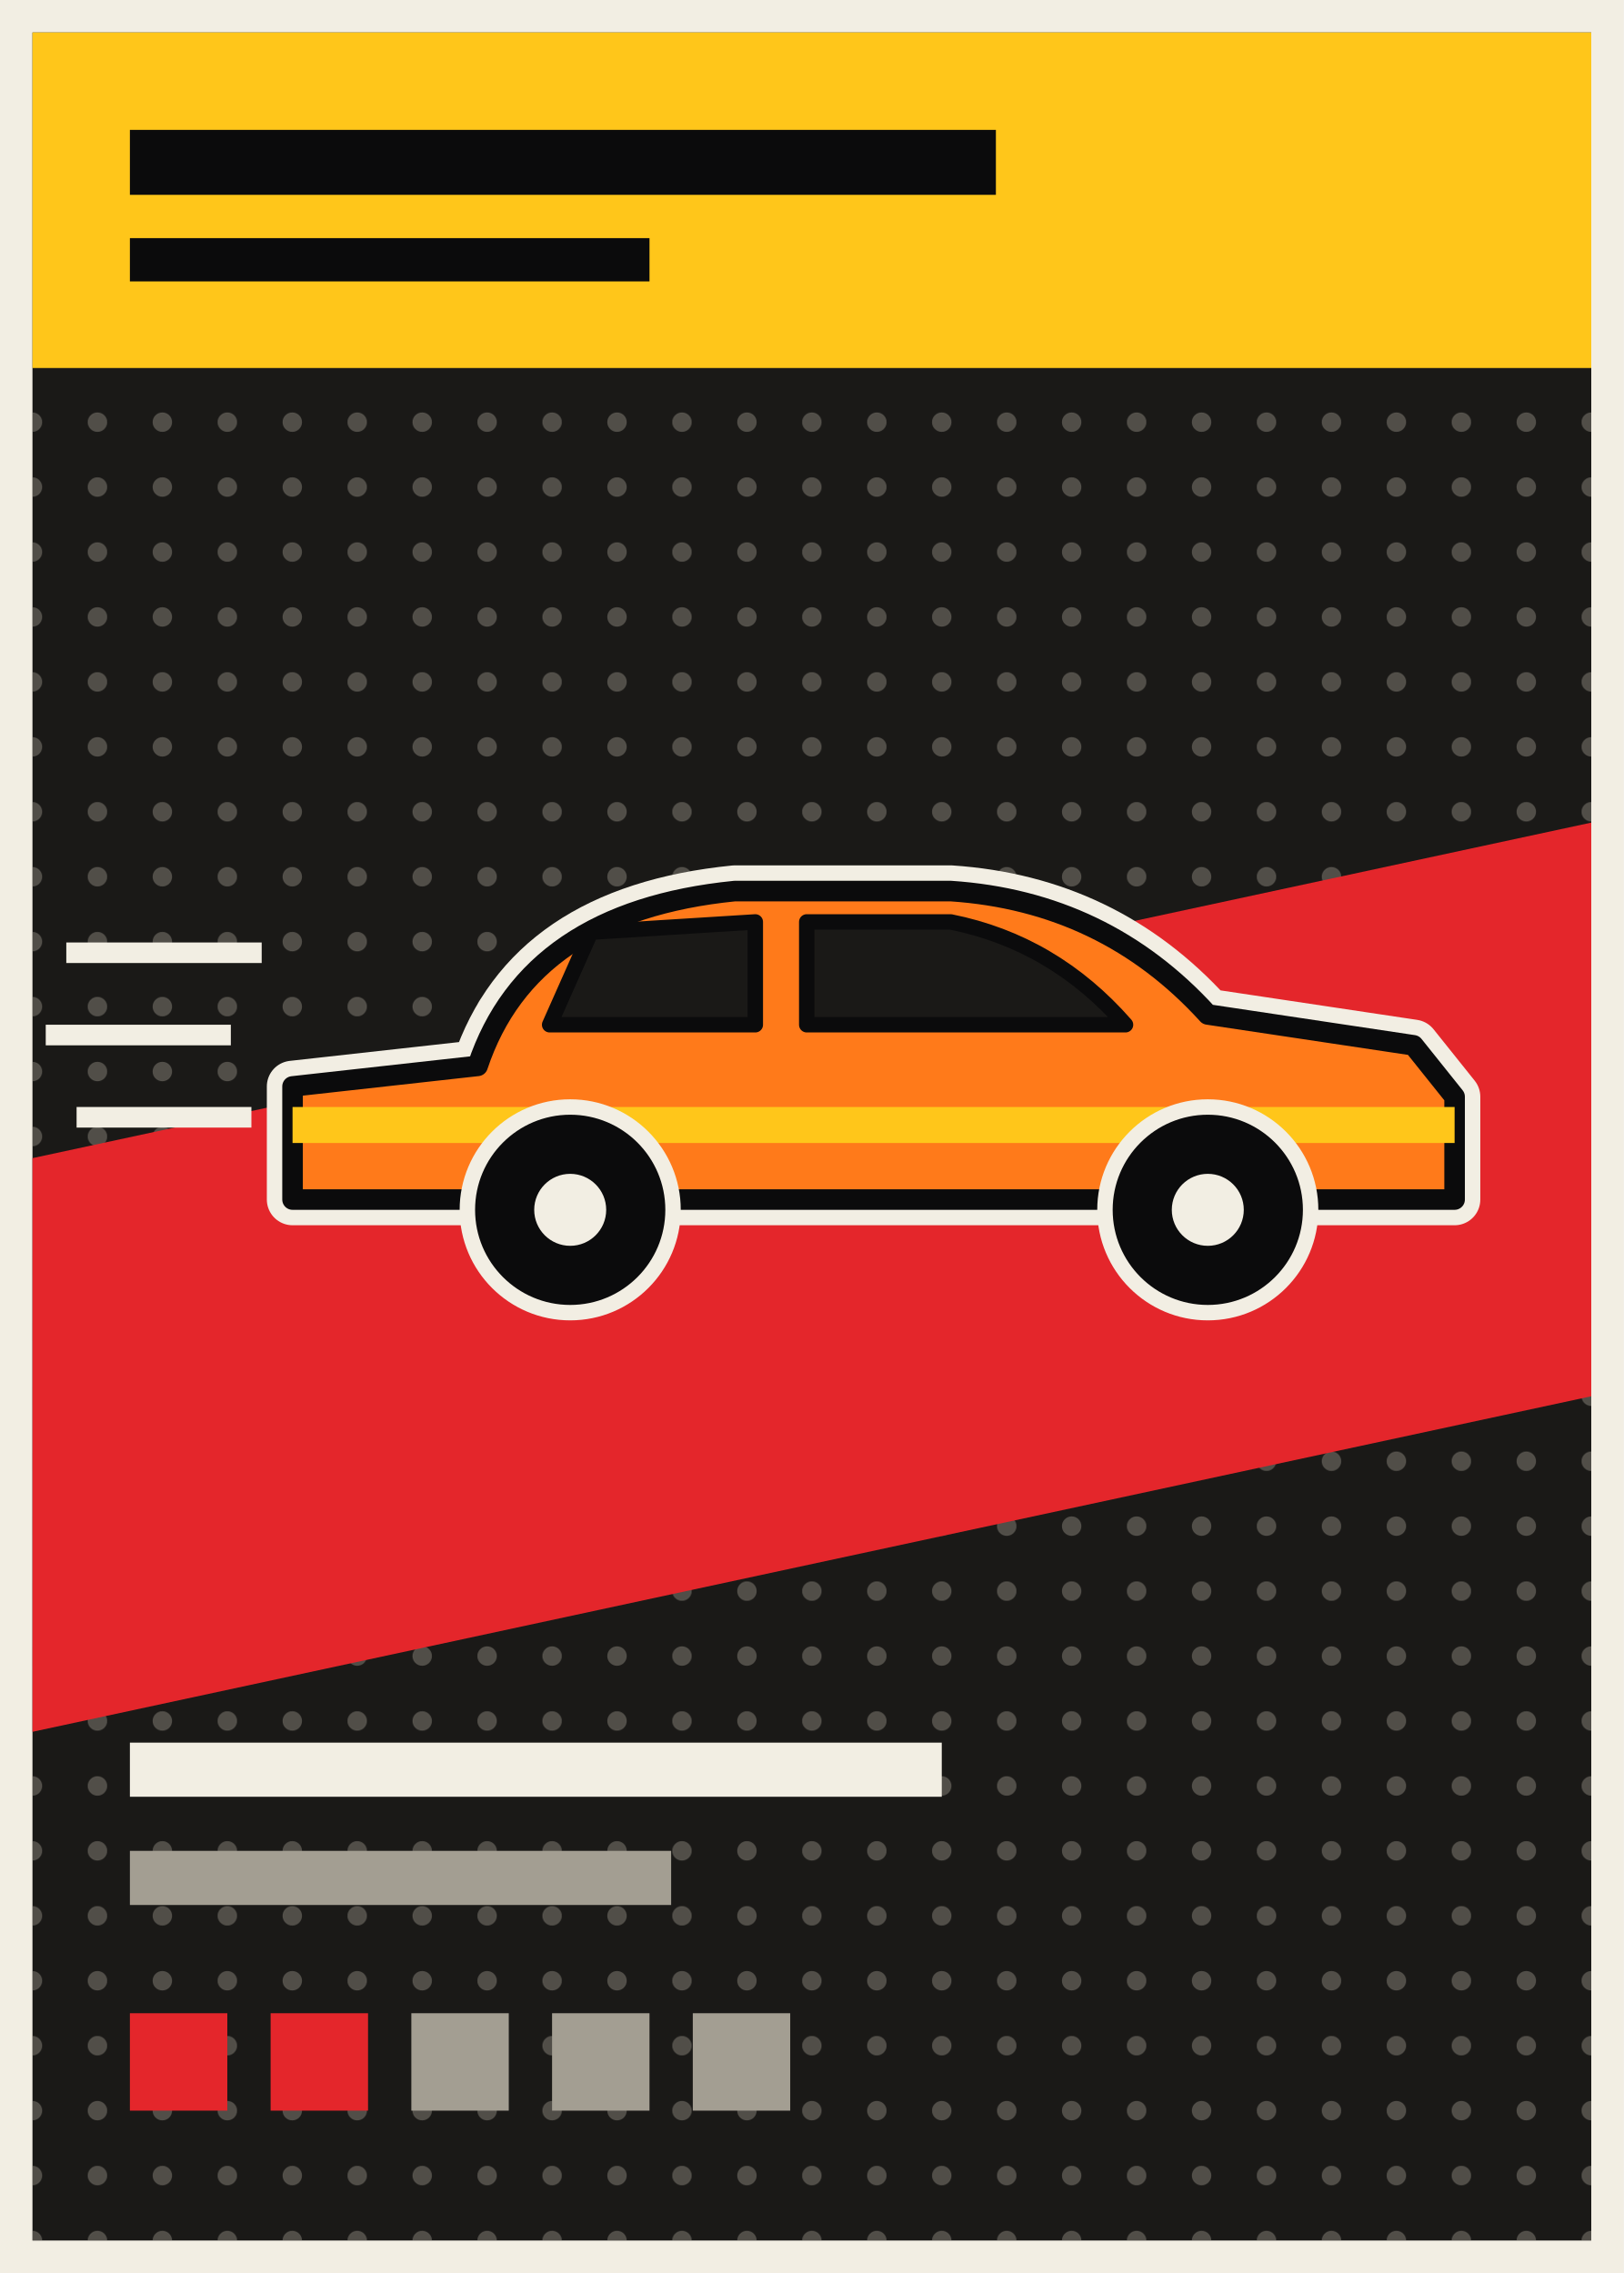
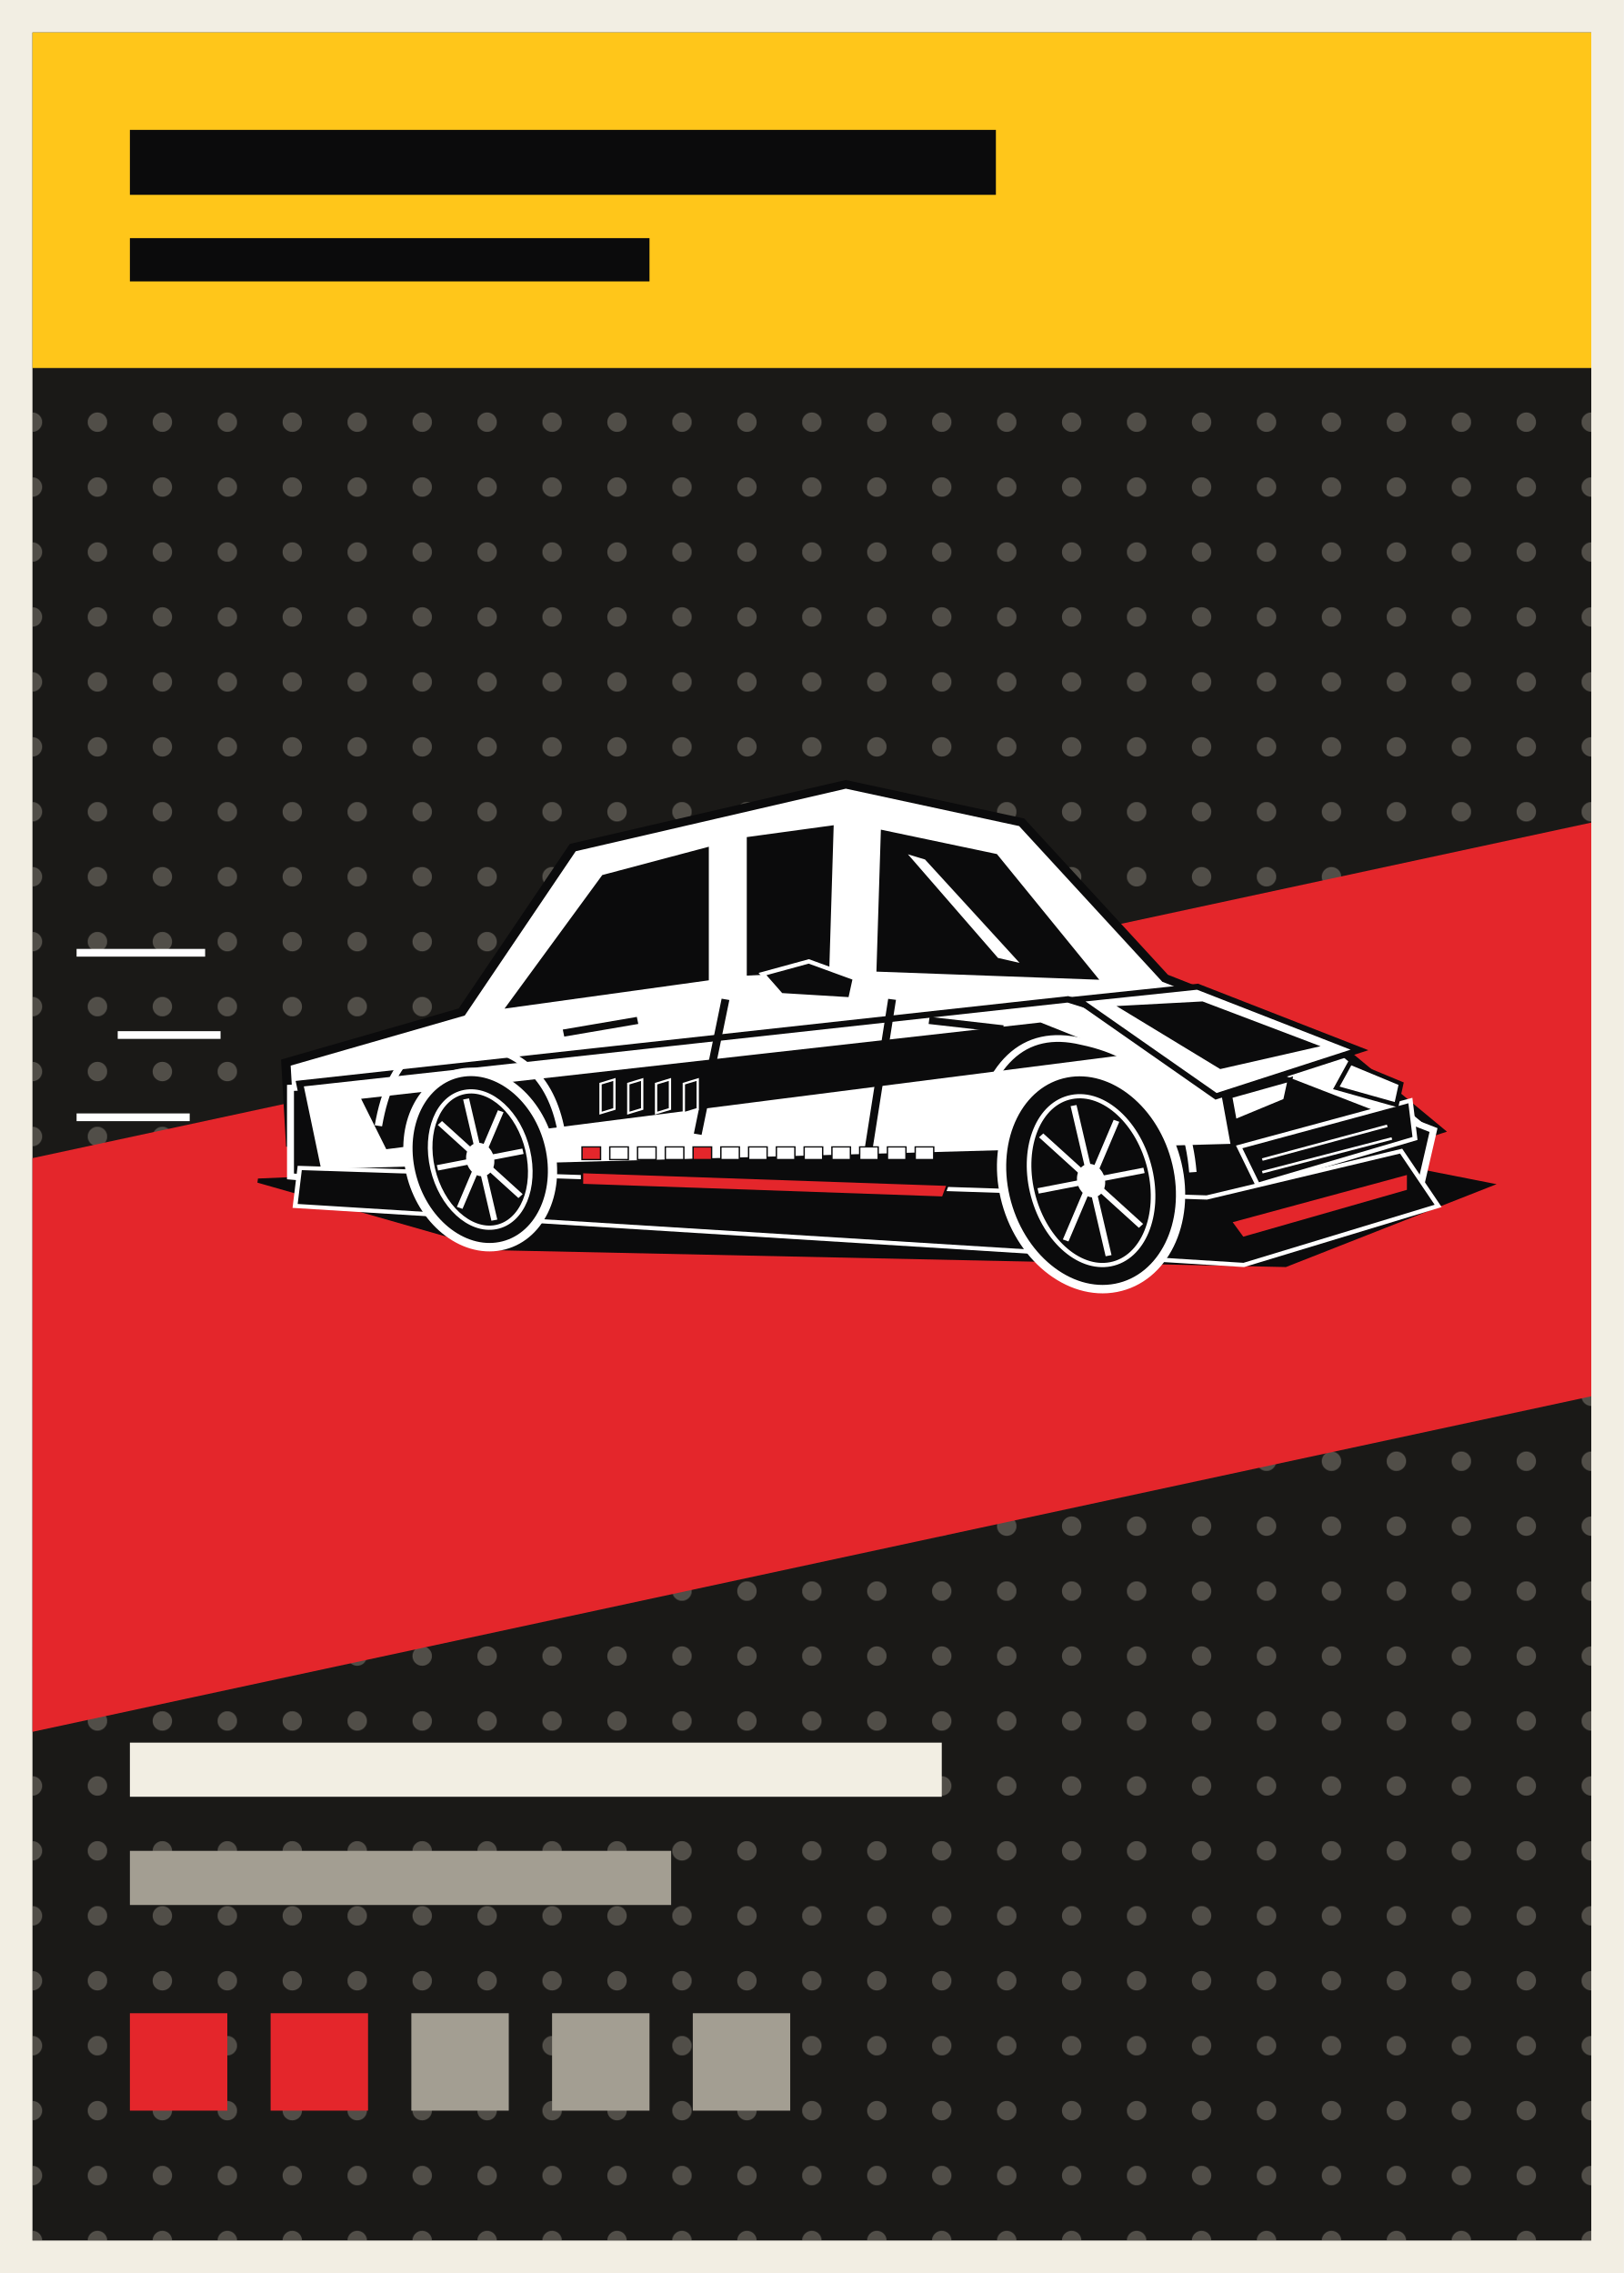
<svg xmlns="http://www.w3.org/2000/svg" viewBox="0 0 300 420" width="300" height="420">
  <rect x="0" y="0" width="300" height="420" fill="#f2eee3" />
  <rect x="6" y="6" width="288" height="408" fill="#1a1917" />
  <defs>
    <pattern id="ex-dots" width="12" height="12" patternUnits="userSpaceOnUse">
      <circle cx="6" cy="6" r="1.8" fill="#a39e92" />
    </pattern>
  </defs>
  <rect x="6" y="68" width="288" height="346" fill="url(#ex-dots)" opacity="0.4" />
  <polygon points="6,214 294,152 294,258 6,320" fill="#e4262b" />
  <rect x="6" y="6" width="288" height="62" fill="#ffc61a" />
  <rect x="24" y="24" width="160" height="12" fill="#0b0b0c" />
  <rect x="24" y="44" width="96" height="8" fill="#0b0b0c" />
  <g transform="translate(33.15 69.65) scale(0.95)">
-     <g stroke-linejoin="round">
-       <path d="M-22 112H16M-26 128H10M-20 144H14" fill="none" stroke="#f2eee3" stroke-width="4" />
-       <path d="M22 160V138L58 134Q68 104 108 100L150 100Q180 102 200 124L240 130L248 140V160Z" fill="#f2eee3" stroke="#f2eee3" stroke-width="10" />
-       <path d="M22 160V138L58 134Q68 104 108 100L150 100Q180 102 200 124L240 130L248 140V160Z" fill="#ff7a1a" stroke="#0b0b0c" stroke-width="4" />
-       <rect x="22" y="142" width="226" height="7" fill="#ffc61a" />
-       <path d="M72 126L80 108L112 106L112 126ZM122 106L150 106Q170 110 184 126L122 126Z" fill="#1a1917" stroke="#0b0b0c" stroke-width="3" />
-       <circle cx="76" cy="162" r="20" fill="#0b0b0c" stroke="#f2eee3" stroke-width="3" />
-       <circle cx="76" cy="162" r="7" fill="#f2eee3" />
-       <circle cx="200" cy="162" r="20" fill="#0b0b0c" stroke="#f2eee3" stroke-width="3" />
-       <circle cx="200" cy="162" r="7" fill="#f2eee3" />
+     <path d="M-20 112H5M-12 128H8M-20 144H2" stroke="#ffffff" stroke-width="1.5" />
+     <g transform="translate(0 53) scale(.9 .82)">
+       <g stroke-linejoin="miter">
+         <path d="M17 126L68 142L239 146L283 127L232 116Z" fill="#0b0b0c" stroke="#0b0b0c" stroke-width="1" />
+         <path d="M23 98L61 86L85 47L144 32L182 41L213 78L250 94L272 114L230 129L24 117Z" fill="#ffffff" stroke="#0b0b0c" stroke-width="2" />
+         <path d="M24 104L224 94L271 114L267 133L228 145L24 125Z" fill="#0b0b0c" stroke="#ffffff" stroke-width="1.5" />
+         <path d="M26 103L192 83L224 94L228 118L30 124Z" fill="#ffffff" stroke="#0b0b0c" stroke-width="1.5" />
+         <path d="M40 107L186 89L202 96L45 118Z" fill="#0b0b0c" stroke="#0b0b0c" stroke-width="1" />
+         <path d="M69 86L91 53L115 46L115 79ZM122 44L142 41L141 77L122 78ZM151 42L177 48L200 79L150 77Z" fill="#0b0b0c" stroke="#ffffff" stroke-width="1.2" />
+         <path d="M158 49L161 50L181 74L177 73Z" fill="#ffffff" stroke="#ffffff" stroke-width="0.4" />
+         <path d="M118 83L112 115M154 83L149 118M83 91L99 88M162 88L178 90" fill="none" stroke="#0b0b0c" stroke-width="1.7" />
+         <path d="M194 83L220 80L255 95L224 106Z" fill="#ffffff" stroke="#0b0b0c" stroke-width="1.4" />
+         <path d="M204 85L221 84L245 94L225 99Z" fill="#0b0b0c" stroke="#0b0b0c" stroke-width="1" />
+         <path d="M229 118L266 107L267 116L233 127Z" fill="#0b0b0c" stroke="#ffffff" stroke-width="1" />
+         <path d="M234 121L261 113M234 124L262 116" fill="none" stroke="#ffffff" stroke-width="0.6" />
+         <path d="M227 106L240 102L239 107L228 112ZM253 98L264 103L263 108L250 104Z" fill="#ffffff" stroke="#0b0b0c" stroke-width="1" />
+         <path d="M26 123L222 130L264 119L272 132L230 146L25 132Z" fill="#0b0b0c" stroke="#ffffff" stroke-width="1" />
+         <g transform="translate(65 121) rotate(-12)">
+           <ellipse rx="15.33" ry="21" fill="#0b0b0c" stroke="#ffffff" stroke-width="2" />
+           <ellipse rx="10.5" ry="16.38" fill="#0b0b0c" stroke="#ffffff" stroke-width="1" />
+           <path d="M0 -14.7V14.7M-9.45 0H9.45M-6.72 -10.29L6.72 10.29M-6.72 10.29L6.72 -10.29" stroke="#ffffff" stroke-width="1.3" />
+           <ellipse rx="3" ry="4" fill="#ffffff" />
+         </g>
+         <g transform="translate(197 126) rotate(-12)">
+           <ellipse rx="18.98" ry="26" fill="#0b0b0c" stroke="#ffffff" stroke-width="2" />
+           <ellipse rx="13" ry="20.28" fill="#0b0b0c" stroke="#ffffff" stroke-width="1" />
+           <path d="M0 -18.2V18.2M-11.7 0H11.7M-8.32 -12.74L8.32 12.74M-8.32 12.74L8.32 -12.74" stroke="#ffffff" stroke-width="1.3" />
+           <ellipse rx="3" ry="4" fill="#ffffff" />
+         </g>
+         <path d="M43 113Q47 88 65 94Q81 97 83 118M171 118Q176 88 195 93Q217 98 219 124" fill="none" stroke="#ffffff" stroke-width="1.6" />
+         <path d="M126 77L136 74L146 78L145 83L130 82Z" fill="#0b0b0c" stroke="#ffffff" stroke-width="1" />
+         <path d="M87 124L166 127L165 130L87 127Z" fill="#e4262b" stroke="#0b0b0c" stroke-width="0.5" />
+         <path d="M228 136L265 125L265 128L230 139Z" fill="#e4262b" stroke="#e4262b" stroke-width="0.5" />
+       </g>
+       <path d="M91 103l3 -1v7l-3 1Z" fill="#0b0b0c" stroke="#ffffff" stroke-width="0.5" />
+       <path d="M97 103l3 -1v7l-3 1Z" fill="#0b0b0c" stroke="#ffffff" stroke-width="0.5" />
+       <path d="M103 103l3 -1v7l-3 1Z" fill="#0b0b0c" stroke="#ffffff" stroke-width="0.5" />
+       <path d="M109 103l3 -1v7l-3 1Z" fill="#0b0b0c" stroke="#ffffff" stroke-width="0.5" />
+       <path d="M87 118h4v3h-4Z" fill="#e4262b" stroke="#0b0b0c" stroke-width="0.3" />
+       <path d="M93 118h4v3h-4Z" fill="#ffffff" stroke="#0b0b0c" stroke-width="0.3" />
+       <path d="M99 118h4v3h-4Z" fill="#ffffff" stroke="#0b0b0c" stroke-width="0.3" />
+       <path d="M105 118h4v3h-4Z" fill="#ffffff" stroke="#0b0b0c" stroke-width="0.3" />
+       <path d="M111 118h4v3h-4Z" fill="#e4262b" stroke="#0b0b0c" stroke-width="0.3" />
+       <path d="M117 118h4v3h-4Z" fill="#ffffff" stroke="#0b0b0c" stroke-width="0.3" />
+       <path d="M123 118h4v3h-4Z" fill="#ffffff" stroke="#0b0b0c" stroke-width="0.3" />
+       <path d="M129 118h4v3h-4Z" fill="#ffffff" stroke="#0b0b0c" stroke-width="0.3" />
+       <path d="M135 118h4v3h-4Z" fill="#ffffff" stroke="#0b0b0c" stroke-width="0.3" />
+       <path d="M141 118h4v3h-4Z" fill="#ffffff" stroke="#0b0b0c" stroke-width="0.3" />
+       <path d="M147 118h4v3h-4Z" fill="#ffffff" stroke="#0b0b0c" stroke-width="0.3" />
+       <path d="M153 118h4v3h-4Z" fill="#ffffff" stroke="#0b0b0c" stroke-width="0.3" />
+       <path d="M159 118h4v3h-4Z" fill="#ffffff" stroke="#0b0b0c" stroke-width="0.3" />
    </g>
  </g>
  <rect x="24" y="322" width="150" height="10" fill="#f2eee3" />
  <rect x="24" y="342" width="100" height="10" fill="#a39e92" />
  <rect x="24" y="372" width="18" height="18" fill="#e4262b" />
  <rect x="50" y="372" width="18" height="18" fill="#e4262b" />
  <rect x="76" y="372" width="18" height="18" fill="#a39e92" />
  <rect x="102" y="372" width="18" height="18" fill="#a39e92" />
  <rect x="128" y="372" width="18" height="18" fill="#a39e92" />
</svg>
